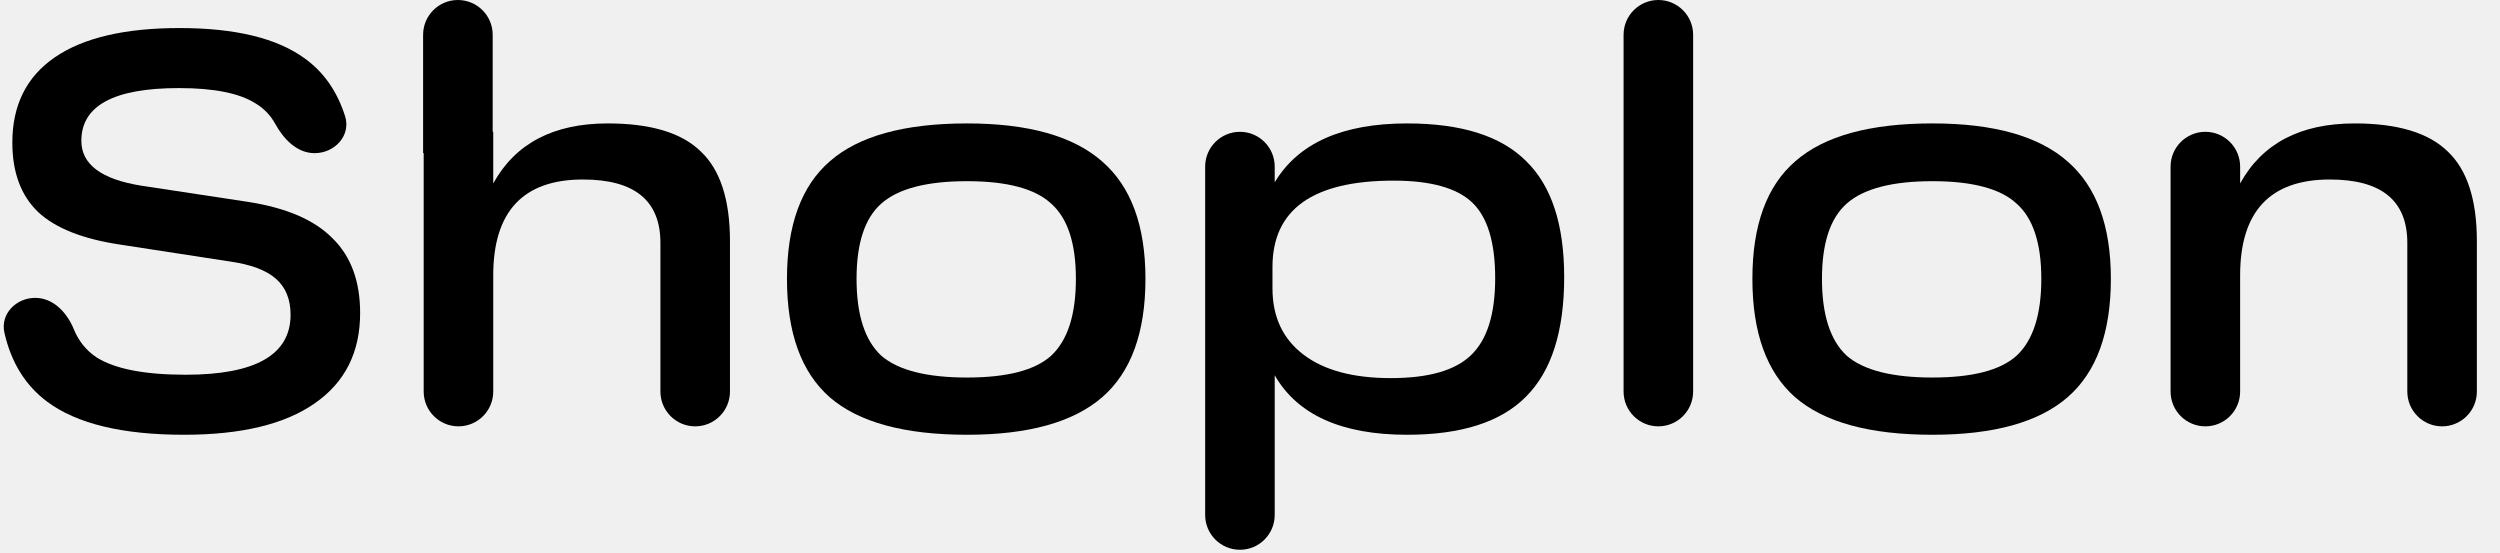
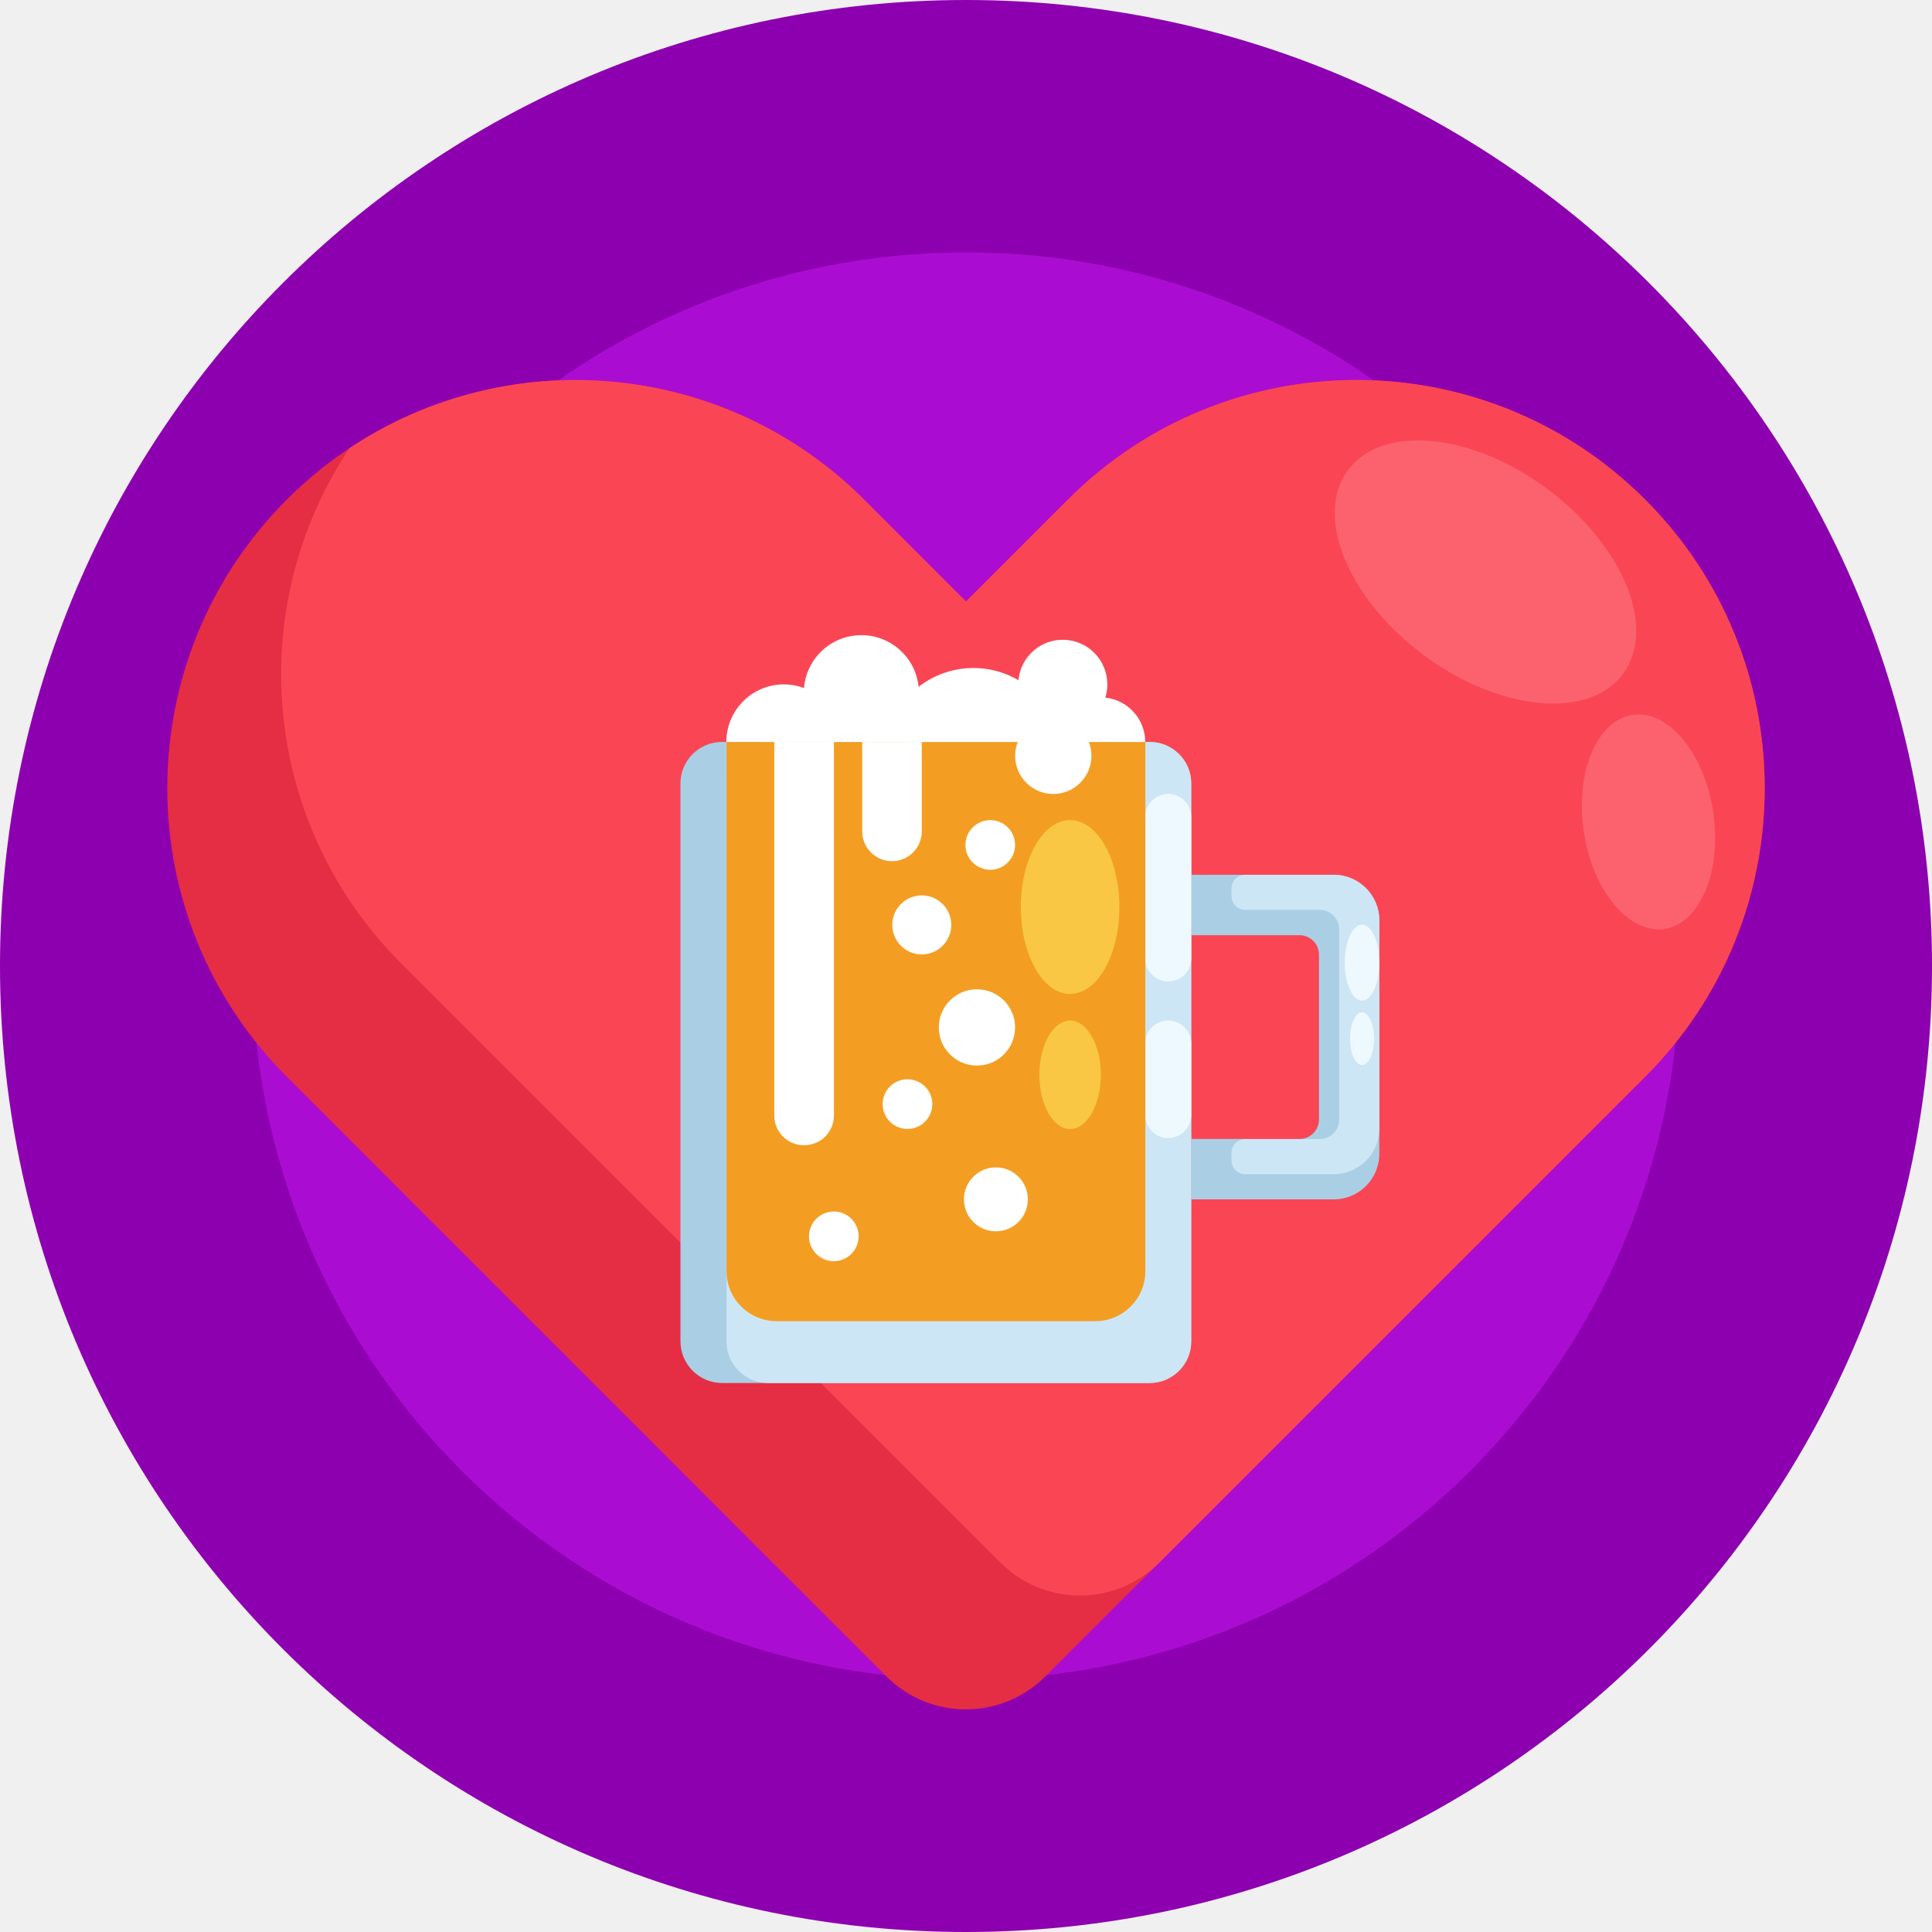
- <svg xmlns="http://www.w3.org/2000/svg" width="95" height="21" viewBox="0 0 95 21" fill="none">
-   <path d="M6.992 16.521C4.647 16.521 2.913 16.101 1.791 15.263C0.966 14.647 0.425 13.775 0.168 12.646C0.006 11.934 0.608 11.319 1.339 11.319C2.023 11.319 2.545 11.875 2.804 12.508C2.989 12.962 3.277 13.319 3.667 13.579C4.363 14.019 5.493 14.24 7.056 14.24C9.713 14.24 11.042 13.479 11.042 11.959C11.042 11.376 10.857 10.921 10.488 10.595C10.118 10.268 9.529 10.047 8.719 9.934L4.562 9.294C3.141 9.081 2.103 8.669 1.45 8.058C0.796 7.433 0.469 6.551 0.469 5.415C0.469 3.993 1.009 2.913 2.089 2.174C3.169 1.435 4.747 1.066 6.821 1.066C8.939 1.066 10.524 1.45 11.575 2.217C12.301 2.737 12.813 3.469 13.113 4.415C13.345 5.148 12.722 5.82 11.954 5.82C11.289 5.82 10.779 5.289 10.459 4.707C10.276 4.375 10.023 4.114 9.699 3.922C9.088 3.539 8.122 3.347 6.8 3.347C4.327 3.347 3.091 4.015 3.091 5.351C3.091 6.246 3.851 6.814 5.372 7.056L9.443 7.674C10.893 7.901 11.959 8.363 12.641 9.06C13.337 9.742 13.685 10.687 13.685 11.895C13.685 13.387 13.11 14.531 11.959 15.327C10.822 16.123 9.166 16.521 6.992 16.521Z" fill="black" />
-   <path d="M23.092 4.69C24.726 4.69 25.906 5.045 26.63 5.756C27.369 6.452 27.739 7.589 27.739 9.166V14.879C27.739 15.609 27.147 16.201 26.417 16.201C25.687 16.201 25.096 15.609 25.096 14.879V9.23C25.096 7.624 24.115 6.821 22.154 6.821C19.88 6.821 18.743 8.036 18.743 10.467V14.879C18.743 15.609 18.151 16.201 17.421 16.201C16.692 16.201 16.1 15.609 16.1 14.879V5.82H16.078V1.322C16.078 0.592 16.67 0 17.4 0C18.13 0 18.722 0.592 18.722 1.322V5.009H18.743V6.971C19.581 5.45 21.031 4.69 23.092 4.69Z" fill="black" />
-   <path d="M36.748 16.521C34.361 16.521 32.62 16.044 31.526 15.092C30.445 14.14 29.905 12.641 29.905 10.595C29.905 8.548 30.453 7.056 31.547 6.118C32.641 5.166 34.375 4.69 36.748 4.69C39.079 4.69 40.791 5.173 41.886 6.139C42.98 7.091 43.527 8.577 43.527 10.595C43.527 12.641 42.98 14.14 41.886 15.092C40.791 16.044 39.079 16.521 36.748 16.521ZM36.748 14.346C38.269 14.346 39.335 14.069 39.946 13.515C40.571 12.932 40.884 11.959 40.884 10.595C40.884 9.244 40.571 8.292 39.946 7.738C39.335 7.17 38.269 6.885 36.748 6.885C35.213 6.885 34.126 7.17 33.487 7.738C32.861 8.292 32.549 9.244 32.549 10.595C32.549 11.959 32.861 12.932 33.487 13.515C34.126 14.069 35.213 14.346 36.748 14.346Z" fill="black" />
-   <path d="M53.47 4.69C55.531 4.69 57.037 5.166 57.989 6.118C58.956 7.056 59.439 8.527 59.439 10.531C59.439 12.591 58.956 14.105 57.989 15.071C57.037 16.037 55.531 16.521 53.47 16.521C50.983 16.521 49.306 15.767 48.439 14.261V19.569C48.439 20.299 47.848 20.891 47.118 20.891C46.388 20.891 45.796 20.299 45.796 19.569V6.331C45.796 5.601 46.388 5.009 47.118 5.009C47.848 5.009 48.439 5.601 48.439 6.331V6.928C49.335 5.436 51.012 4.69 53.47 4.69ZM49.527 13.472C50.308 14.069 51.417 14.368 52.852 14.368C54.287 14.368 55.303 14.076 55.9 13.494C56.511 12.911 56.817 11.938 56.817 10.573C56.817 9.209 56.526 8.25 55.943 7.695C55.36 7.141 54.365 6.864 52.959 6.864C49.889 6.864 48.354 7.958 48.354 10.147V10.957C48.354 12.037 48.745 12.875 49.527 13.472Z" fill="black" />
-   <path d="M64.339 14.879C64.339 15.609 63.747 16.201 63.017 16.201C62.287 16.201 61.696 15.609 61.696 14.879V1.322C61.696 0.592 62.287 0 63.017 0C63.747 0 64.339 0.592 64.339 1.322V14.879Z" fill="black" />
-   <path d="M73.434 16.521C71.047 16.521 69.306 16.044 68.212 15.092C67.132 14.14 66.591 12.641 66.591 10.595C66.591 8.548 67.139 7.056 68.233 6.118C69.327 5.166 71.061 4.69 73.434 4.69C75.765 4.69 77.477 5.173 78.572 6.139C79.666 7.091 80.213 8.577 80.213 10.595C80.213 12.641 79.666 14.14 78.572 15.092C77.477 16.044 75.765 16.521 73.434 16.521ZM73.434 14.346C74.955 14.346 76.021 14.069 76.632 13.515C77.257 12.932 77.57 11.959 77.57 10.595C77.57 9.244 77.257 8.292 76.632 7.738C76.021 7.17 74.955 6.885 73.434 6.885C71.899 6.885 70.812 7.17 70.173 7.738C69.547 8.292 69.235 9.244 69.235 10.595C69.235 11.959 69.547 12.932 70.173 13.515C70.812 14.069 71.899 14.346 73.434 14.346Z" fill="black" />
-   <path d="M89.474 4.69C91.108 4.69 92.288 5.045 93.013 5.756C93.752 6.452 94.121 7.589 94.121 9.166V14.879C94.121 15.609 93.529 16.201 92.799 16.201C92.07 16.201 91.478 15.609 91.478 14.879V9.23C91.478 7.624 90.497 6.821 88.536 6.821C86.262 6.821 85.125 8.036 85.125 10.467V14.879C85.125 15.609 84.534 16.201 83.804 16.201C83.074 16.201 82.482 15.609 82.482 14.879V6.331C82.482 5.601 83.074 5.009 83.804 5.009C84.534 5.009 85.125 5.601 85.125 6.331V6.971C85.964 5.45 87.413 4.69 89.474 4.69Z" fill="black" />
+ <svg xmlns="http://www.w3.org/2000/svg" id="Icons" viewBox="0 0 512 512">
+   <defs>
+     <style>.cls-5{fill:#fb626e}.cls-6{fill:#aacfe5}.cls-7{fill:#cde6f6}.cls-8{fill:#eef9ff}.cls-10{fill:#f9c744}.cls-11{fill:#fff}</style>
+   </defs>
+   <circle cx="256" cy="256" r="256" style="fill:#8d00af" />
+   <circle cx="256" cy="256" r="189.12" style="fill:#aa0dd1" />
+   <path d="M436 285.34 277 444.29a29.74 29.74 0 0 1-42.08 0l-131.87-131.9L76 285.34A108.14 108.14 0 1 1 229 132.4l27 27 27-27a108.14 108.14 0 0 1 153 152.94z" style="fill:#e52e44" />
+   <path d="M436 285.34 307.22 414.11a29.74 29.74 0 0 1-42.08 0l-131.9-131.9-27-27A108.19 108.19 0 0 1 92.6 118.79 108.22 108.22 0 0 1 229 132.4l27 27 27-27a108.14 108.14 0 0 1 153 152.94z" style="fill:#fa4654" />
+   <ellipse class="cls-5" cx="393.69" cy="151.61" rx="27.44" ry="45.36" transform="rotate(-53.45 393.655 151.61)" />
+   <ellipse class="cls-5" cx="436.86" cy="217.85" rx="17.33" ry="28.66" transform="rotate(-8.45 436.595 217.763)" />
+   <path class="cls-6" d="M365.53 243.9v61.87a12.07 12.07 0 0 1-12.08 12.07h-37.76v-16h28.69a5.16 5.16 0 0 0 5.17-5.17V253a5.16 5.16 0 0 0-5.17-5.17h-28.69v-16h37.76a12.08 12.08 0 0 1 12.08 12.07z" />
+   <path class="cls-7" d="M365.53 243.9v55.18a12.08 12.08 0 0 1-12.08 12.08H330a3.64 3.64 0 0 1-3.64-3.65v-2a3.64 3.64 0 0 1 3.64-3.64h19.73a5.18 5.18 0 0 0 5.17-5.17v-50.42a5.17 5.17 0 0 0-5.17-5.17H330a3.64 3.64 0 0 1-3.64-3.64v-2a3.65 3.65 0 0 1 3.64-3.65h23.47a12.08 12.08 0 0 1 12.06 12.08z" />
+   <ellipse class="cls-8" cx="360.96" cy="255.12" rx="4.57" ry="10.06" />
+   <ellipse class="cls-8" cx="360.96" cy="275.26" rx="3.17" ry="6.98" />
+   <path class="cls-6" d="M315.69 207.68v147.78a11.05 11.05 0 0 1-11.05 11.05H191.39a11.06 11.06 0 0 1-11.06-11.05V207.68a11 11 0 0 1 11.06-11.05h113.25a11 11 0 0 1 11.05 11.05z" />
+   <path class="cls-7" d="M315.69 207.68v147.78a11.05 11.05 0 0 1-11.05 11.05H203.58a11.05 11.05 0 0 1-11.05-11.05V207.68a11 11 0 0 1 11.05-11.05h101.06a11 11 0 0 1 11.05 11.05z" />
+   <rect class="cls-8" x="303.49" y="210.41" width="12.2" height="49.67" rx="6.1" />
+   <rect class="cls-8" x="303.49" y="270.46" width="12.2" height="31.12" rx="6.1" />
+   <path d="M192.53 196.63h111v140.22a13.27 13.27 0 0 1-13.27 13.27H205.8a13.27 13.27 0 0 1-13.27-13.27V196.63z" style="fill:#f39e22" />
+   <ellipse class="cls-10" cx="283.59" cy="240.37" rx="13.06" ry="23.04" />
+   <ellipse class="cls-10" cx="283.59" cy="284.83" rx="8.14" ry="14.37" />
+   <path class="cls-11" d="M303.49 196.62h-111a15.23 15.23 0 0 1 20.58-14.28 15.25 15.25 0 0 1 30.37-.33 23.67 23.67 0 0 1 26.46-1.75 11.8 11.8 0 0 1 23.55 1.11 11.65 11.65 0 0 1-.53 3.51 11.81 11.81 0 0 1 10.57 11.74z" />
+   <circle class="cls-11" cx="244.28" cy="245.11" r="7.82" />
+   <circle class="cls-11" cx="258.9" cy="272.28" r="10.11" />
+   <circle class="cls-11" cx="279.13" cy="200.3" r="10.11" />
+   <circle class="cls-11" cx="240.49" cy="292.6" r="6.58" />
+   <circle class="cls-11" cx="220.97" cy="327.64" r="6.58" />
+   <circle class="cls-11" cx="263.92" cy="317.84" r="8.47" />
+   <circle class="cls-11" cx="262.43" cy="223.92" r="6.58" />
+   <path class="cls-11" d="M213.08 303.51a7.89 7.89 0 0 1-7.89-7.89v-99H221v99a7.89 7.89 0 0 1-7.92 7.89zM228.5 196.63h15.78v23.7a7.89 7.89 0 0 1-7.89 7.89 7.89 7.89 0 0 1-7.89-7.89v-23.7z" />
</svg>
